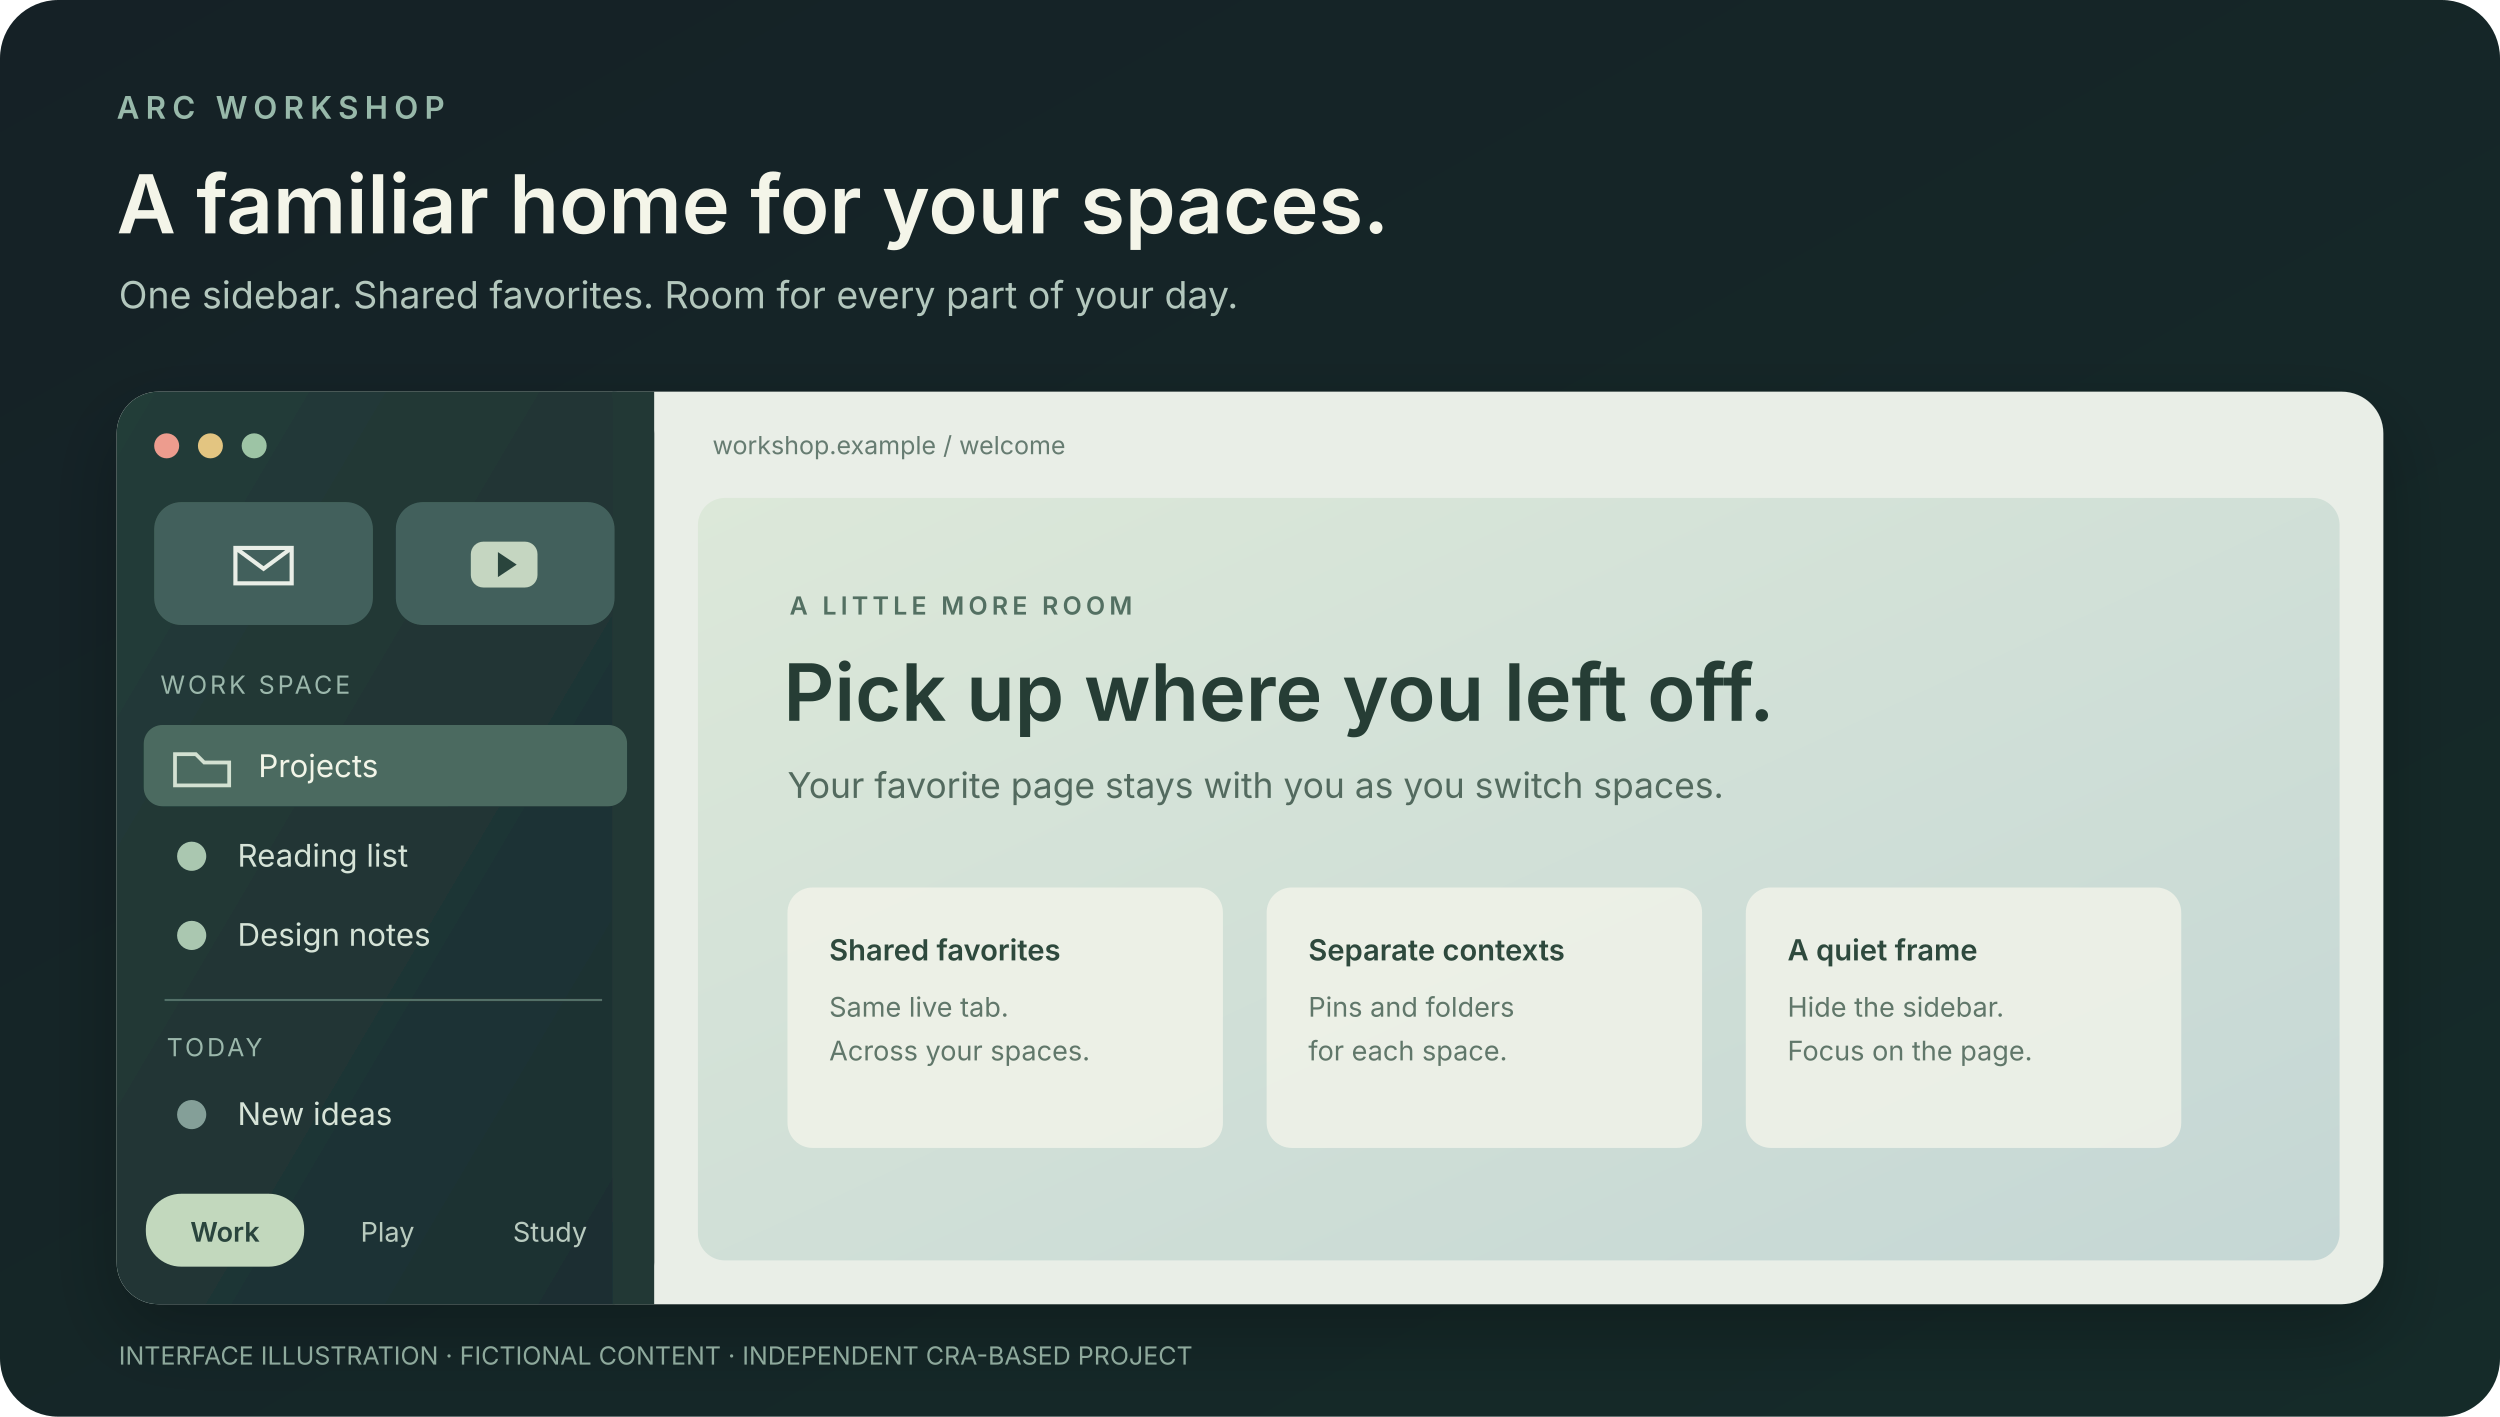
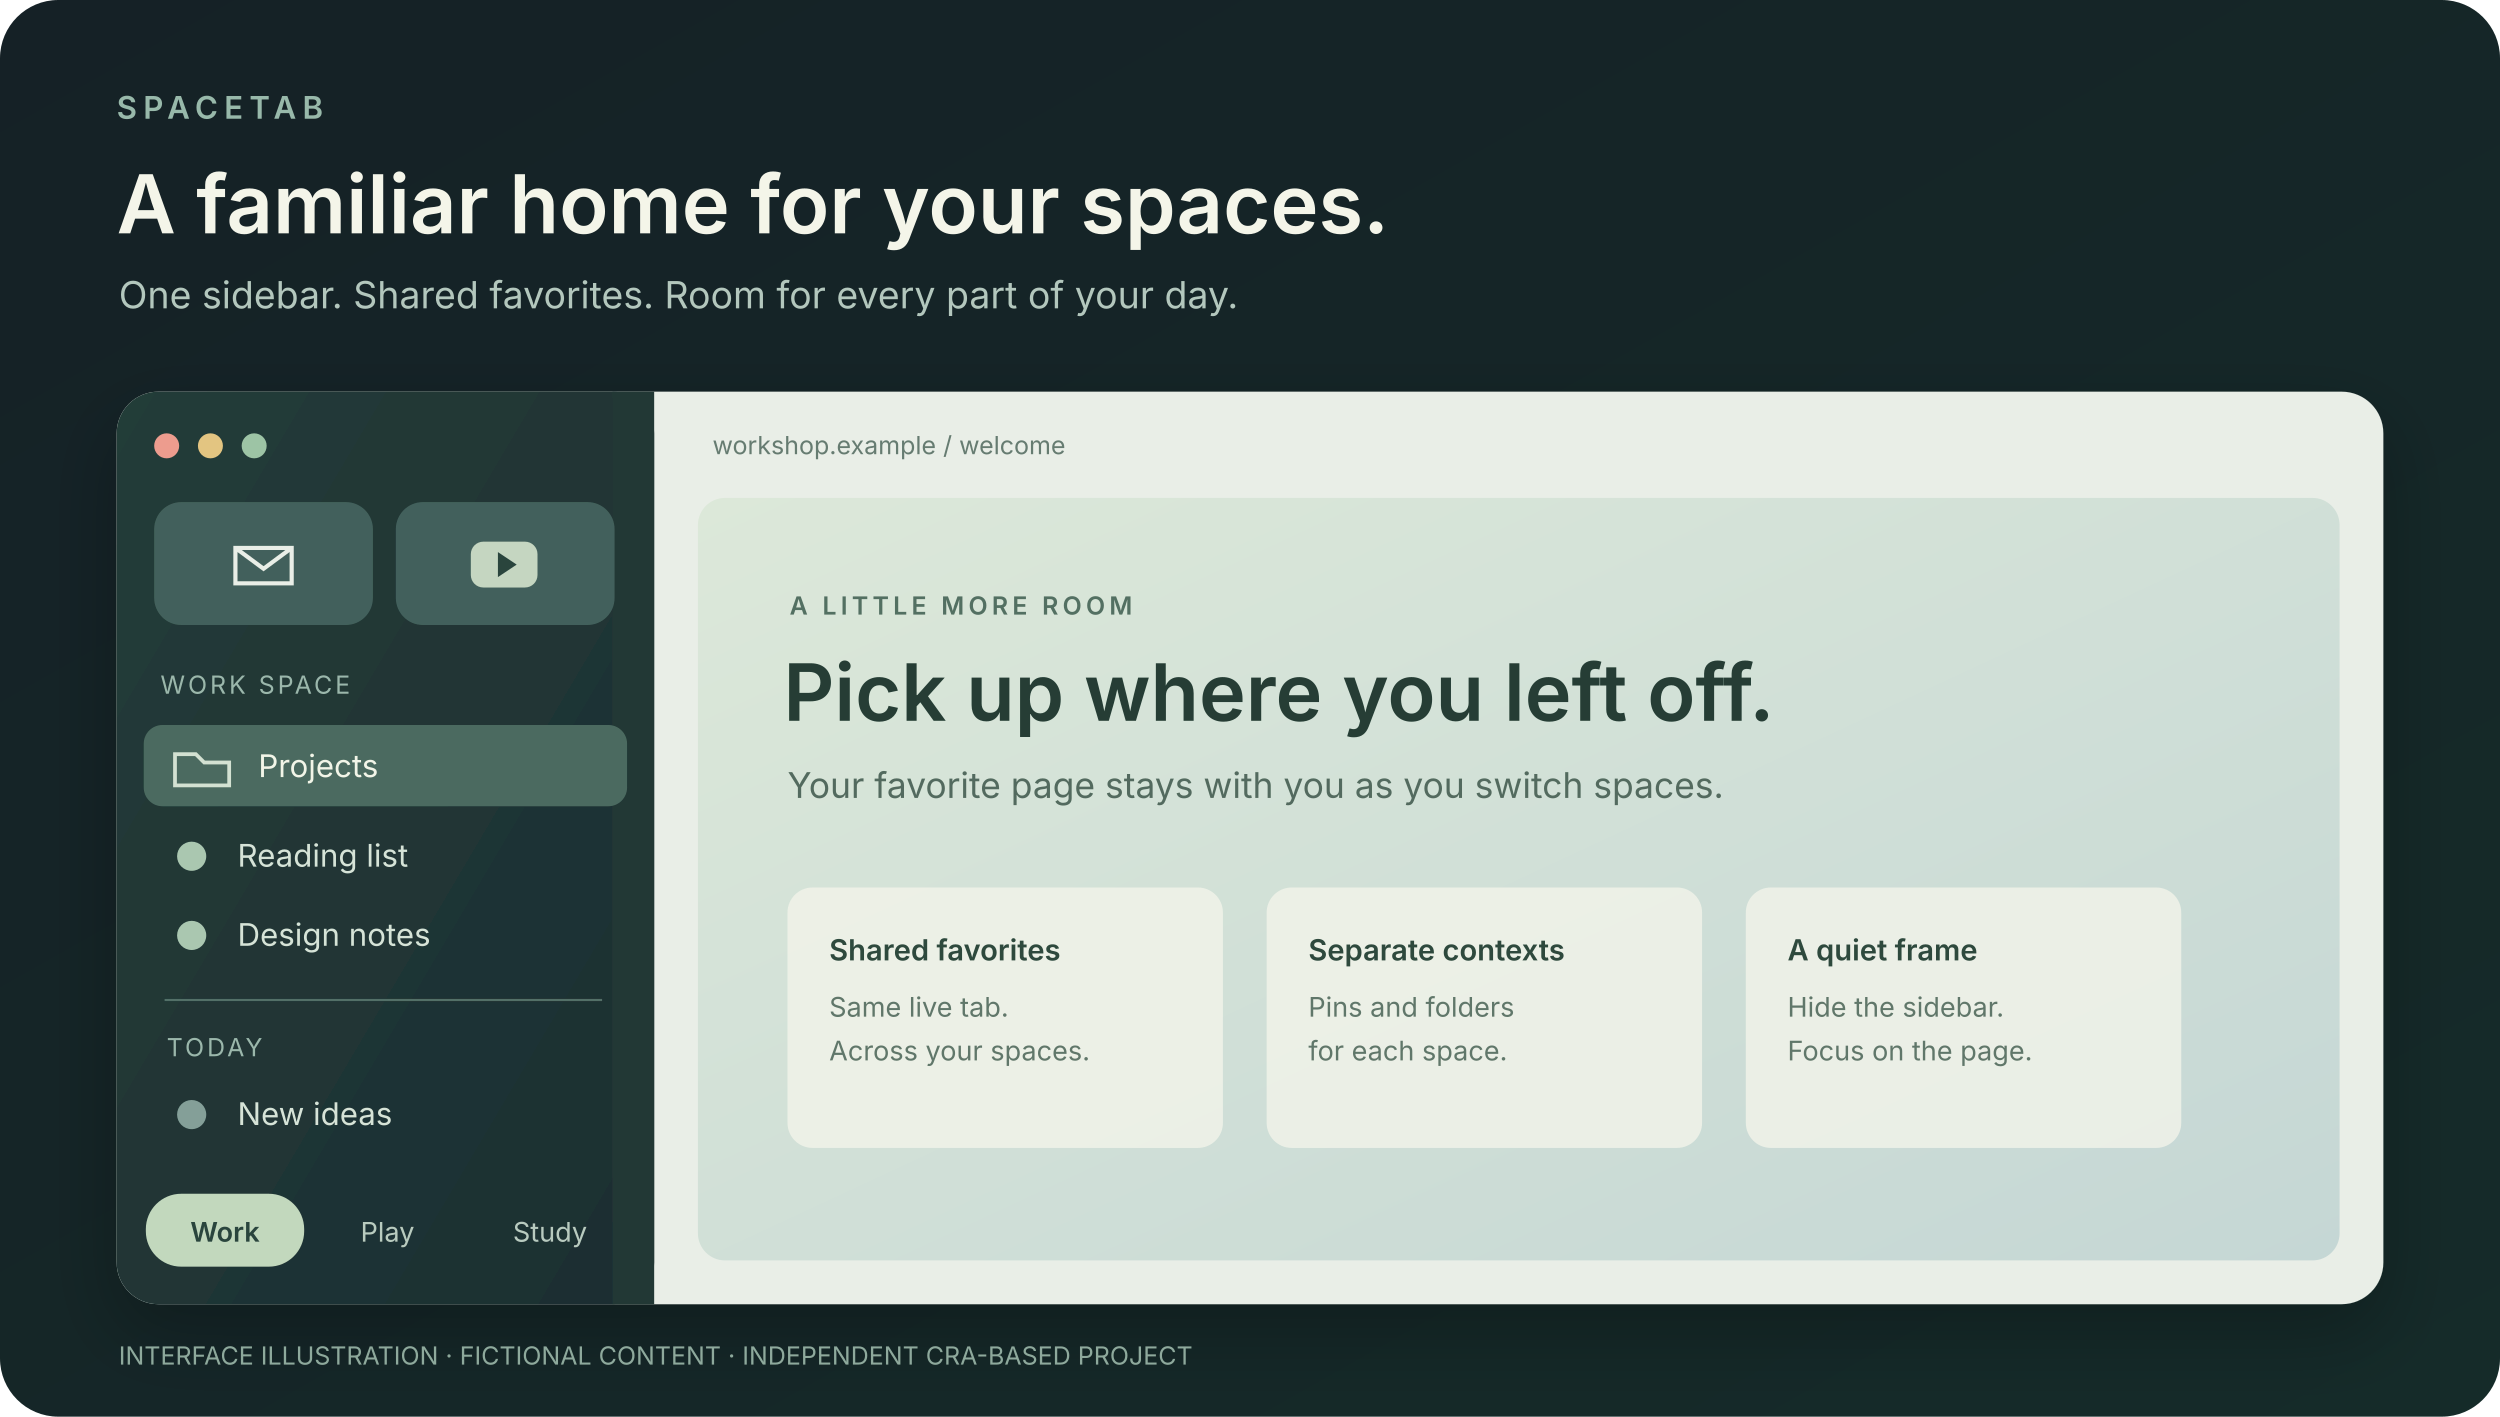
<svg xmlns="http://www.w3.org/2000/svg" width="1200" height="680" viewBox="0 0 1200 680" role="img" aria-labelledby="title desc">
  <defs>
    <linearGradient id="bg" x2="1" y2="1">
      <stop stop-color="#152126" />
      <stop offset="1" stop-color="#152b29" />
    </linearGradient>
    <linearGradient id="side" x2="1" y2="1">
      <stop stop-color="#233c38" />
      <stop offset="1" stop-color="#1d2e32" />
    </linearGradient>
    <linearGradient id="card" x2="1" y2="1">
      <stop stop-color="#dce8d9" />
      <stop offset="1" stop-color="#c5d7d5" />
    </linearGradient>
    <filter id="shadow">
      <feDropShadow dx="0" dy="14" stdDeviation="18" flood-opacity=".25" />
    </filter>
  </defs>
  <rect width="1200" height="680" rx="28" fill="url(#bg)" />
  <g font-family="-apple-system,BlinkMacSystemFont,'Segoe UI',sans-serif">
-     <text x="56" y="57" font-size="15" letter-spacing="3" font-weight="600" fill="#98b9aa">ARC WORKSHOP</text>
+     <text x="56" y="57" font-size="15" letter-spacing="3" font-weight="600" fill="#98b9aa">SPACETAB</text>
    <text x="56" y="112" font-size="39" font-weight="600" fill="#f4f5e9">A familiar home for your spaces.</text>
    <text x="57" y="148" font-size="18" fill="#b3c7bd">One sidebar. Shared favorites. Room for every part of your day.</text>
    <g transform="translate(56 188)" filter="url(#shadow)">
      <rect width="1088" height="438" rx="20" fill="#e9eee7" />
      <rect width="258" height="438" rx="20" fill="url(#side)" />
      <path d="M238 0h20v438h-20" fill="#213735" />
      <circle cx="24" cy="26" r="6" fill="#ed9c8e" />
      <circle cx="45" cy="26" r="6" fill="#e3c581" />
      <circle cx="66" cy="26" r="6" fill="#9dc4a5" />
      <rect x="18" y="53" width="105" height="59" rx="13" fill="#43615b" />
      <rect x="134" y="53" width="105" height="59" rx="13" fill="#43615b" />
      <path d="M57 75h27v17H57z M57 75l13.5 10L84 75" fill="none" stroke="#e9eee7" stroke-width="2" />
      <rect x="170" y="72" width="32" height="22" rx="6" fill="#c5d6c1" />
      <path d="M183 77l9 6-9 6z" fill="#29443d" />
      <text x="21" y="145" font-size="12" letter-spacing="1.4" fill="#9bb7ab">WORK SPACE</text>
      <rect x="13" y="160" width="232" height="39" rx="9" fill="#4c6b60" />
      <path d="M28 174h10l4 4h12v11H28z" fill="none" stroke="#d3e1d2" stroke-width="1.8" />
      <text x="68" y="185" font-size="15" fill="#f2f5e8">Projects</text>
      <circle cx="36" cy="223" r="7" fill="#aac7b0" />
      <text x="58" y="228" font-size="15" fill="#d6e3d7">Reading list</text>
      <circle cx="36" cy="261" r="7" fill="#aac7b0" />
      <text x="58" y="266" font-size="15" fill="#d6e3d7">Design notes</text>
      <path d="M23 292h210" stroke="#537067" />
      <text x="24" y="319" font-size="12" letter-spacing="1.4" fill="#9bb7ab">TODAY</text>
      <circle cx="36" cy="347" r="7" fill="#849f98" />
      <text x="58" y="352" font-size="15" fill="#d6e3d7">New ideas</text>
      <g transform="translate(14 385)">
        <rect width="76" height="35" rx="17" fill="#c2d8bd" />
        <text x="38" y="23" text-anchor="middle" font-size="13" font-weight="600" fill="#29443d">Work</text>
        <text x="116" y="23" text-anchor="middle" font-size="13" fill="#b8cbbf">Play</text>
        <text x="194" y="23" text-anchor="middle" font-size="13" fill="#b8cbbf">Study</text>
      </g>
      <text x="286" y="30" font-size="12" fill="#667b71">workshop.example / welcome</text>
      <rect x="279" y="51" width="788" height="366" rx="13" fill="url(#card)" />
      <text x="323" y="107" font-size="12" font-weight="600" letter-spacing="2" fill="#536f62">A LITTLE MORE ROOM</text>
      <text x="320" y="158" font-size="38" font-weight="600" fill="#253e35">Pick up where you left off.</text>
      <text x="322" y="195" font-size="17" fill="#536b5e">Your favorite page stays with you as you switch spaces.</text>
      <g transform="translate(322 238)">
        <rect width="209" height="125" rx="12" fill="#f2f4e9" fill-opacity=".8" />
        <text x="20" y="35" font-size="14" font-weight="600" fill="#2d493d">Shared favorites</text>
        <text x="20" y="62" font-size="13" fill="#61776a">Same live tab.</text>
        <text x="20" y="83" font-size="13" fill="#61776a">Across your spaces.</text>
        <rect x="230" width="209" height="125" rx="12" fill="#f2f4e9" fill-opacity=".8" />
        <text x="250" y="35" font-size="14" font-weight="600" fill="#2d493d">Separate contexts</text>
        <text x="250" y="62" font-size="13" fill="#61776a">Pins and folders</text>
        <text x="250" y="83" font-size="13" fill="#61776a">for each space.</text>
        <rect x="460" width="209" height="125" rx="12" fill="#f2f4e9" fill-opacity=".8" />
        <text x="480" y="35" font-size="14" font-weight="600" fill="#2d493d">A quiet frame</text>
        <text x="480" y="62" font-size="13" fill="#61776a">Hide the sidebar.</text>
        <text x="480" y="83" font-size="13" fill="#61776a">Focus on the page.</text>
      </g>
    </g>
    <text x="57" y="655" font-size="12" fill="#8ea99c">INTERFACE ILLUSTRATION · FICTIONAL CONTENT · INDEPENDENT CRA-BASED PROJECT</text>
  </g>
</svg>
